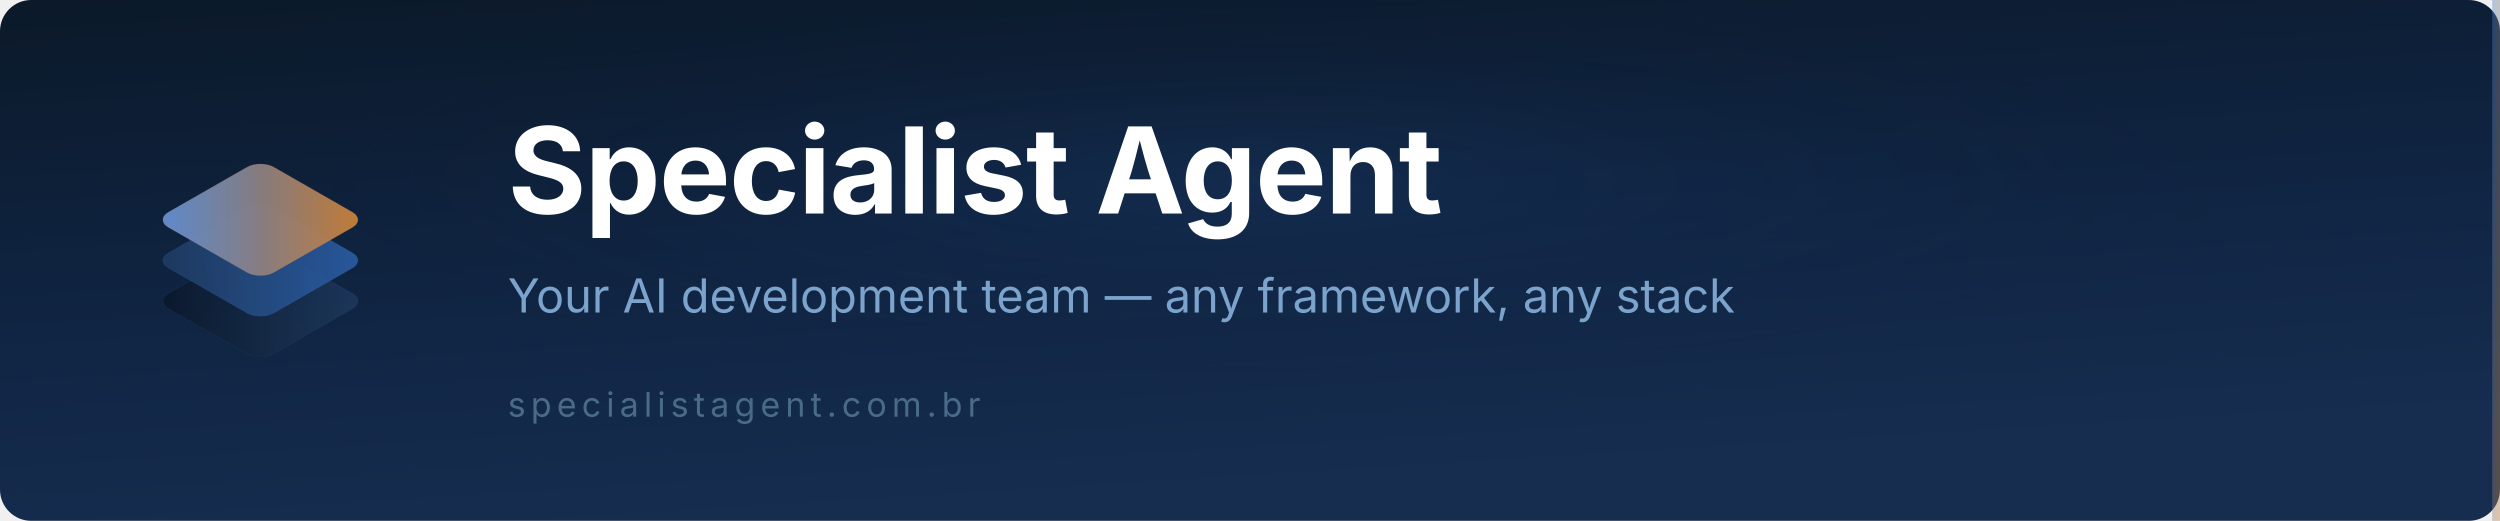
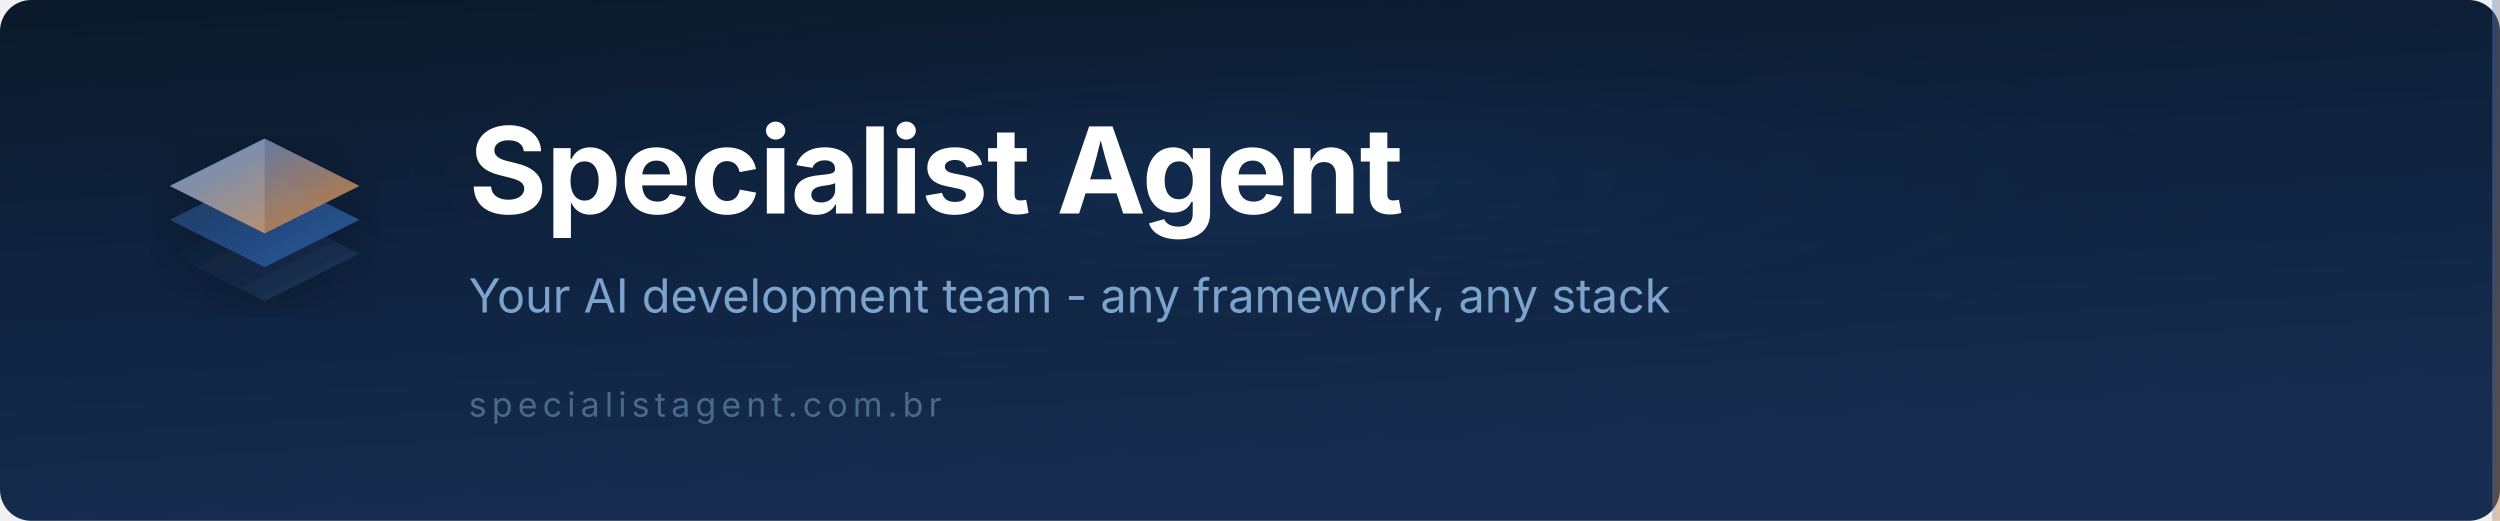
<svg xmlns="http://www.w3.org/2000/svg" width="960" height="200" viewBox="0 0 960 200">
  <defs>
    <linearGradient id="bgb" x1="0" y1="0" x2="0.3" y2="1">
      <stop offset="0%" stop-color="#0B1929" />
      <stop offset="50%" stop-color="#0F2340" />
      <stop offset="100%" stop-color="#162D50" />
    </linearGradient>
    <linearGradient id="g1b" x1="0" y1="0" x2="1" y2="1">
      <stop offset="0%" stop-color="#0A1628" />
      <stop offset="100%" stop-color="#1E3A5F" />
    </linearGradient>
    <linearGradient id="g2b" x1="0" y1="0" x2="1" y2="1">
      <stop offset="0%" stop-color="#1E3A5F" />
      <stop offset="100%" stop-color="#2B5EA7" />
    </linearGradient>
    <linearGradient id="g3b" x1="0" y1="0" x2="1" y2="1">
      <stop offset="0%" stop-color="#4A7FCF" />
      <stop offset="100%" stop-color="#CD7F32" />
    </linearGradient>
-     <linearGradient id="hlb" x1="0" y1="0" x2="0.85" y2="0.85">
-       <stop offset="0%" stop-color="#fff" stop-opacity="0.12" />
-       <stop offset="60%" stop-color="#fff" stop-opacity="0" />
+     <linearGradient id="shineb" x1="0" y1="0" x2="0" y2="1">
+       <stop offset="0%" stop-color="#FFFFFF" stop-opacity="0.08" />
+       <stop offset="100%" stop-color="#FFFFFF" stop-opacity="0" />
    </linearGradient>
    <radialGradient id="glowb" cx="50%" cy="35%" r="40%">
      <stop offset="0%" stop-color="#2B5EA7" stop-opacity="0.15" />
      <stop offset="100%" stop-color="#0A1628" stop-opacity="0" />
    </radialGradient>
+     <filter id="shadowb" x="-10%" y="-10%" width="120%" height="120%">
+       <feDropShadow dx="0" dy="2" stdDeviation="6" flood-color="#000" flood-opacity="0.3" />
+     </filter>
  </defs>
  <rect width="960" height="200" rx="12" fill="url(#bgb)" />
  <rect width="960" height="200" rx="12" fill="url(#glowb)" />
-   <g transform="translate(100, 100) scale(0.52)">
-     <g transform="matrix(0.707,-0.405,0.707,0.405, 0, 30)">
-       <rect x="-55" y="-55" width="110" height="110" rx="14" fill="url(#g1b)" opacity="0.85" stroke="#4A7FCF" stroke-width="0.5" stroke-opacity="0.15" />
-     </g>
-     <g transform="matrix(0.707,-0.405,0.707,0.405, 0, 0)">
-       <rect x="-55" y="-55" width="110" height="110" rx="14" fill="url(#g2b)" opacity="0.9" stroke="#4A7FCF" stroke-width="0.5" stroke-opacity="0.2" />
-     </g>
-     <g transform="matrix(0.707,-0.405,0.707,0.405, 0, -30)">
-       <rect x="-55" y="-55" width="110" height="110" rx="14" fill="url(#g3b)" opacity="0.95" stroke="#CD7F32" stroke-width="0.5" stroke-opacity="0.25" />
-       <rect x="-55" y="-55" width="110" height="110" rx="14" fill="url(#hlb)" />
-     </g>
+   <g transform="translate(60, 48) scale(2.6)" filter="url(#shadowb)">
+     <path d="M16 26 L2 19 L16 12 L30 19 Z" fill="url(#g1b)" opacity="0.9" />
+     <path d="M16 21 L2 14 L16 7 L30 14 Z" fill="url(#g2b)" opacity="0.9" />
+     <path d="M16 16 L2 9 L16 2 L30 9 Z" fill="url(#g3b)" opacity="0.95" />
+     <path d="M16 2 L2 9 L16 16 Z" fill="#fff" opacity="0.15" />
  </g>
-   <text x="195" y="82" font-family="system-ui, -apple-system, sans-serif" font-size="46" font-weight="700" fill="#FFFFFF" letter-spacing="-0.5">Specialist Agent</text>
-   <text x="195" y="120" font-family="system-ui, -apple-system, sans-serif" font-size="18" fill="#7BA3CC">Your AI development team — any framework, any stack</text>
-   <text x="195" y="160" font-family="system-ui, -apple-system, sans-serif" font-size="13" fill="#4A6A8A" letter-spacing="2">specialistagent.com.br</text>
+   <text x="180" y="82" font-family="system-ui, -apple-system, sans-serif" font-size="46" font-weight="700" fill="#FFFFFF" letter-spacing="-0.5">Specialist Agent</text>
+   <text x="180" y="120" font-family="system-ui, -apple-system, sans-serif" font-size="18" fill="#7BA3CC">Your AI development team - any framework, any stack</text>
+   <text x="180" y="160" font-family="system-ui, -apple-system, sans-serif" font-size="13" fill="#4A6A8A" letter-spacing="2">specialistagent.com.br</text>
  <rect x="957" y="0" width="3" height="200" rx="0" fill="url(#g3b)" opacity="0.4" />
</svg>
